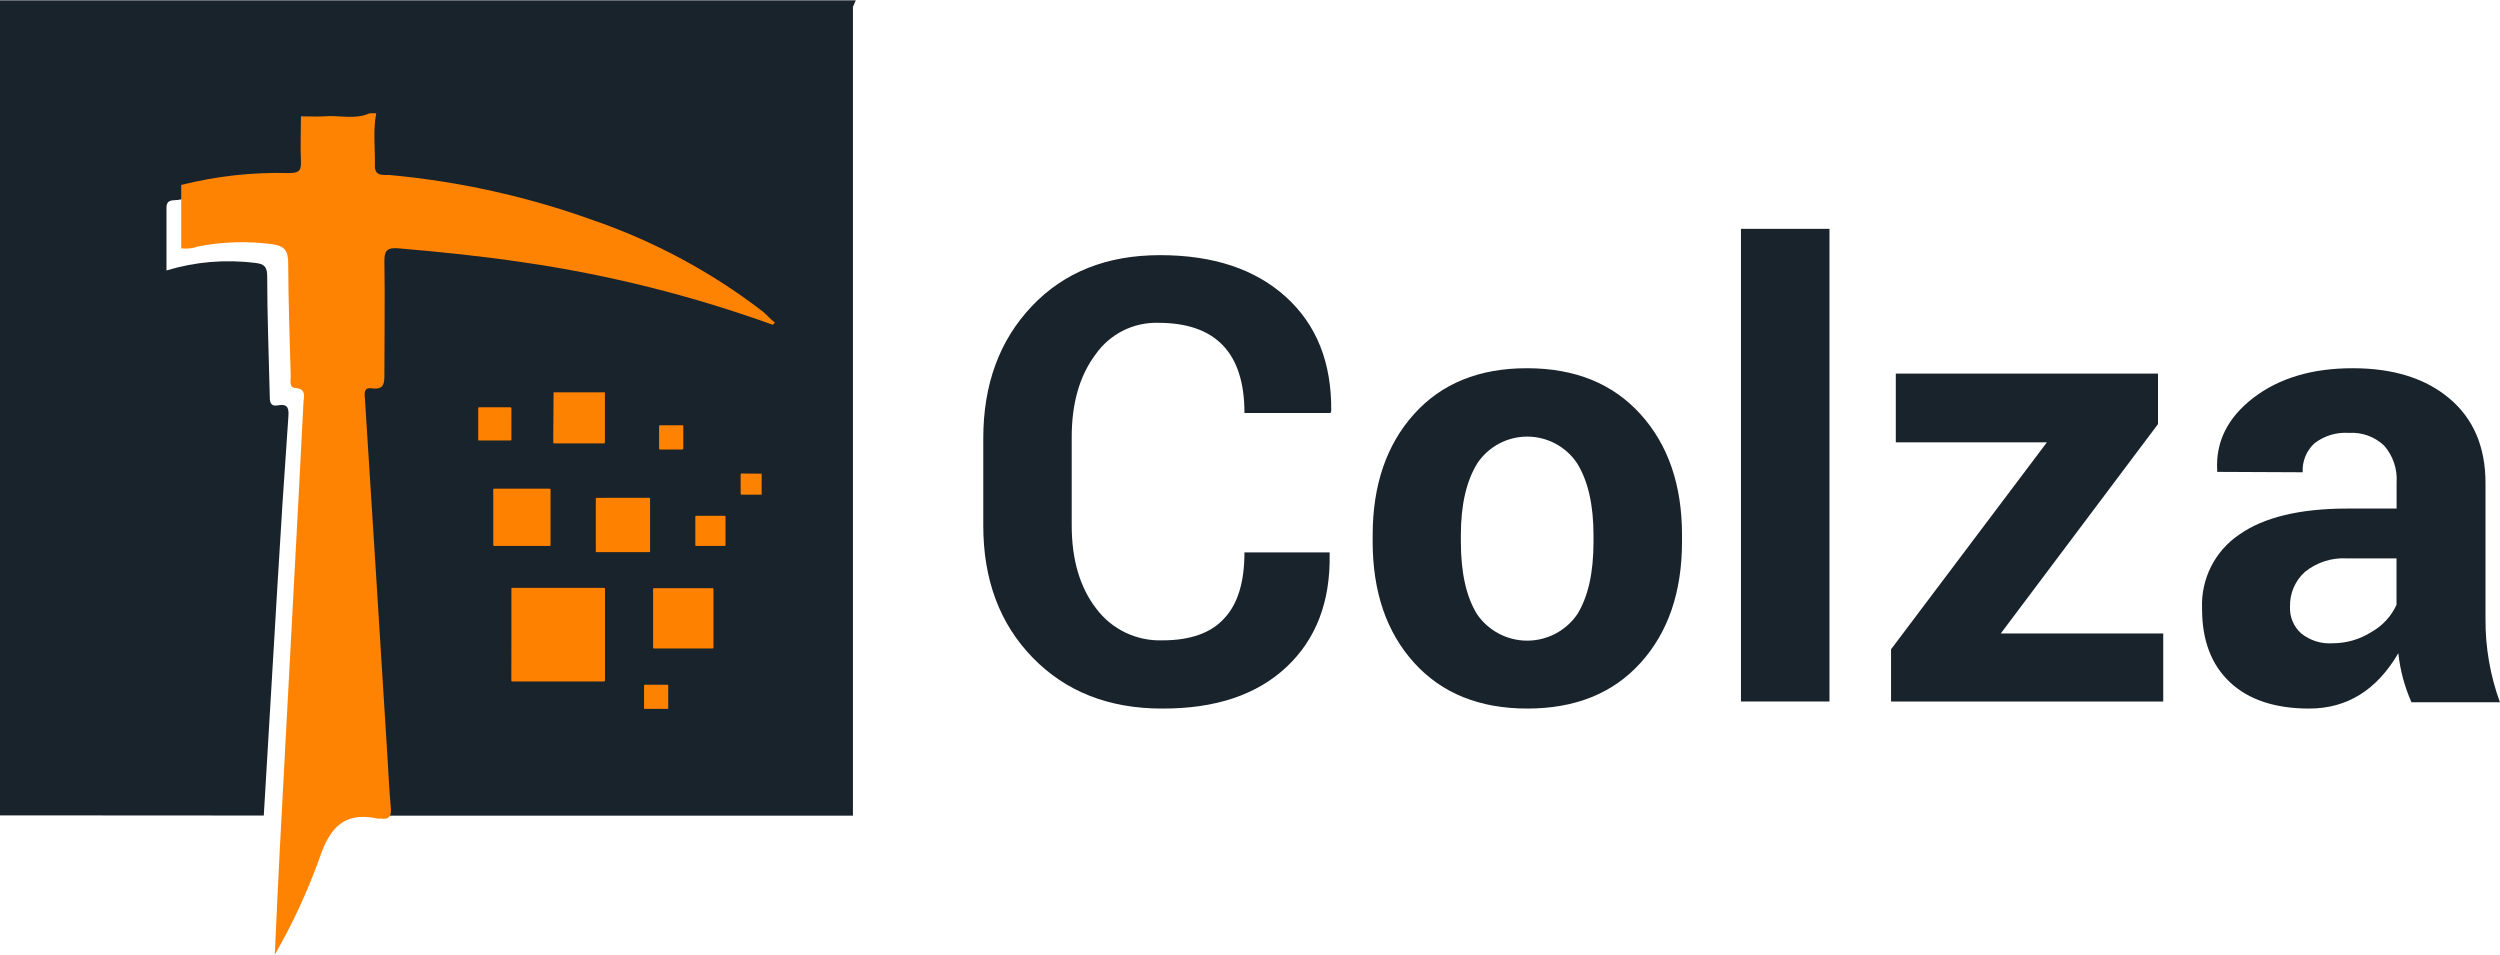
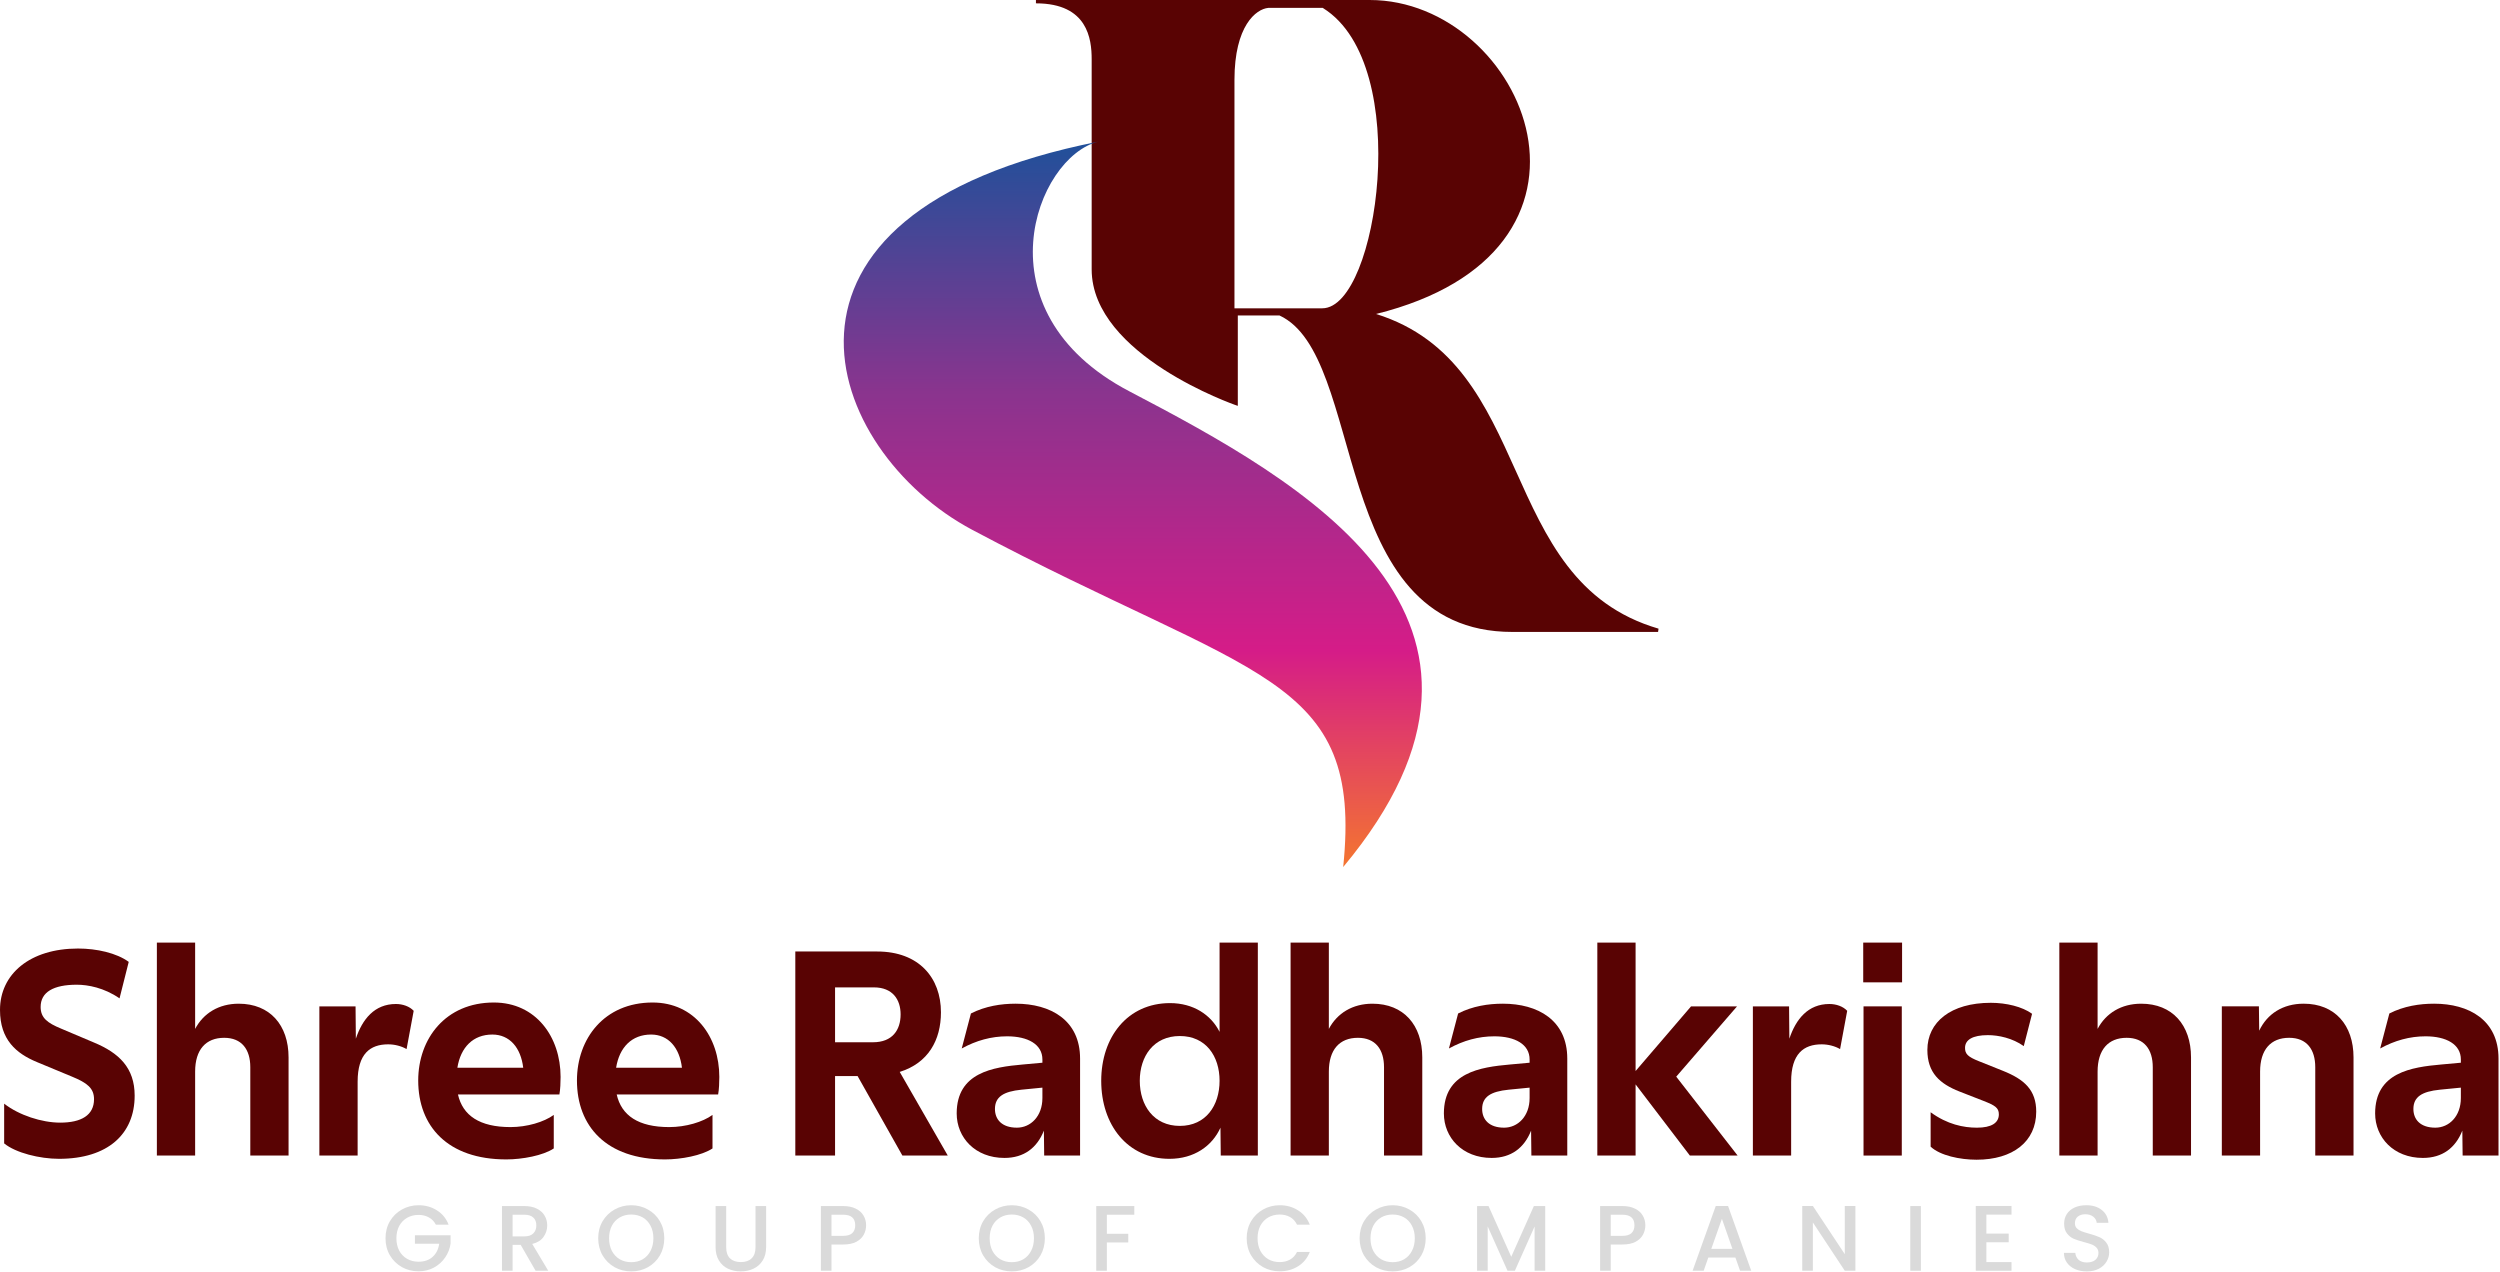
- <svg xmlns="http://www.w3.org/2000/svg" width="315.5" height="120.43" viewBox="0 0 315.5 120.43">
-   <path d="M525,382.8V279.94c35.34,0,108,0,108,0l-.36.83s0,68.31,0,102.07l-65.78,0c2.12-4,1.7-8.41,1.7-12.74,0-14.7,0-29.4,0-44.11a14,14,0,0,1,.59-4.07c.9-3,2.41-5.93,2.42-8.9,0-5.34-.88-10.69-1.42-16.36-2.91,2.28-5.56,4.31-8.14,6.43a3.9,3.9,0,0,1-2.83,1,65.79,65.79,0,0,0-11.8,1.05c-.54.08-1.39-.12-1.37,1,0,2.6,0,5.19,0,7.89a27,27,0,0,1,11.19-.95c1.13.12,1.51.46,1.52,1.67,0,5,.21,10,.32,15,0,.78,0,1.51,1.09,1.3,1.29-.23,1.33.5,1.26,1.49Q560.63,343.22,560,354q-.87,14.41-1.71,28.82Z" transform="translate(-525 -279.9)" fill="#19232b" />
-   <path d="M572.48,294.19c-.43,2.21-.12,4.45-.17,6.67,0,1.37,1.14,1.07,1.88,1.13a103.48,103.48,0,0,1,25.55,5.66,75.47,75.47,0,0,1,21.47,11.52c.56.44,1,1,1.58,1.45l-.26.27A160.74,160.74,0,0,0,591,313c-5.21-.78-10.45-1.31-15.7-1.76-1.35-.12-1.82.21-1.79,1.65.08,4.74,0,9.49,0,14.23,0,1.08,0,2-1.54,1.79-1-.15-1,.49-.92,1.25q1.44,22.58,2.84,45.16c.14,2.17.23,4.34.43,6.51.09,1-.14,1.53-1.24,1.38-.13,0-.27,0-.4,0-4.1-.9-6,1-7.3,4.83a75.39,75.39,0,0,1-5.7,12.34c.21-4.56.41-9.11.65-13.67q.89-16.87,1.8-33.74.6-11.06,1.16-22.11c0-.8.51-1.88-1.05-2-.8-.07-.53-.95-.55-1.49-.13-4.74-.3-9.48-.32-14.22,0-1.51-.35-2.2-2-2.43A28.91,28.91,0,0,0,550,311a4.54,4.54,0,0,1-2.13.24q0-4,0-8a50,50,0,0,1,13.56-1.5c1.2,0,1.61-.22,1.55-1.47-.09-1.89,0-3.79,0-5.69,1,0,2,.06,2.93,0,1.91-.17,3.87.46,5.72-.38Z" transform="translate(-525 -279.9)" fill="#fe8303" />
-   <path d="M606.28,369.36V366.5c0-.16,0-.19.19-.19h2.69c.13,0,.17,0,.17.17,0,.91,0,1.82,0,2.73a.76.76,0,0,1,0,.15Z" transform="translate(-525 -279.9)" fill="#fe8201" />
-   <path d="M589.54,360c0-1.91,0-3.82,0-5.73,0-.14,0-.18.18-.18h11.44c.15,0,.19,0,.19.19v11.42c0,.16,0,.2-.2.2H589.72c-.15,0-.19,0-.19-.19C589.54,363.85,589.54,361.94,589.54,360Z" transform="translate(-525 -279.9)" fill="#fe8200" />
-   <path d="M611.22,361.74H607.6c-.14,0-.18,0-.18-.17V354.3c0-.13,0-.17.17-.17h7.28c.13,0,.17,0,.17.17v7.26c0,.15,0,.19-.18.18Z" transform="translate(-525 -279.9)" fill="#fe8200" />
-   <path d="M590.88,341.57h3.43c.13,0,.17,0,.17.17v6.9c0,.14,0,.16-.17.16h-6.88c-.13,0-.18,0-.18-.16q0-3.45,0-6.9c0-.15,0-.17.18-.17Z" transform="translate(-525 -279.9)" fill="#fe8100" />
-   <path d="M603.63,342.72h3.24c.13,0,.17,0,.17.17v6.52c0,.12,0,.17-.16.17h-6.53c-.12,0-.16,0-.16-.15,0-2.18,0-4.37,0-6.55,0-.13,0-.15.16-.15Z" transform="translate(-525 -279.9)" fill="#fe8100" />
-   <path d="M594.86,329.41h6.48v6.27c0,.15,0,.18-.18.18H595c-.14,0-.18,0-.18-.18Z" transform="translate(-525 -279.9)" fill="#fe8201" />
-   <path d="M587.43,331.3h1.94c.12,0,.17,0,.17.17v3.86c0,.13,0,.16-.16.16h-3.86c-.15,0-.17,0-.17-.17v-3.85c0-.14,0-.17.17-.17Z" transform="translate(-525 -279.9)" fill="#fe8200" />
-   <path d="M616.56,346.91v1.74c0,.12,0,.15-.15.15h-3.5c-.12,0-.16,0-.16-.15q0-1.75,0-3.51c0-.12,0-.15.15-.15h3.51c.13,0,.15.05.15.16Z" transform="translate(-525 -279.9)" fill="#fe8100" />
-   <path d="M609.7,336.63h-1.36c-.11,0-.16,0-.16-.15v-2.76c0-.11,0-.15.14-.15h2.78c.11,0,.13,0,.13.14,0,.93,0,1.85,0,2.78,0,.12-.06.14-.16.14Z" transform="translate(-525 -279.9)" fill="#fe8303" />
-   <path d="M621.12,339.68v2.45c0,.07,0,.14,0,.2h-2.47c-.14,0-.18,0-.18-.18v-2.34c0-.08,0-.15.11-.15Z" transform="translate(-525 -279.9)" fill="#fe8201" />
-   <path d="M682.05,349.61H692.8l0,.21q.17,9-5.46,14.27t-15.7,5.23q-10.06,0-16.31-6.42t-6.24-16.69v-11q0-10.19,6.11-16.65t16.19-6.46q10.07,0,15.89,5.27T693,331.77l-.09.25H682.05q0-11.38-10.88-11.38a9.33,9.33,0,0,0-7.92,4q-3,4-3,10.43v11.13q0,6.5,3.1,10.51a10,10,0,0,0,8.37,4q5.26,0,7.77-2.76C681.21,356.13,682.05,353.35,682.05,349.61Z" transform="translate(-525 -279.9)" fill="#19232b" />
-   <path d="M698.23,348.25v-.81q0-9.46,5.21-15.27t14.27-5.8q9.07,0,14.32,5.8t5.24,15.27v.81q0,9.51-5.22,15.29t-14.3,5.78q-9.06,0-14.29-5.78T698.23,348.25Zm11.13-.81v.81c0,3.93.69,7,2.06,9.19a7.67,7.67,0,0,0,12.62,0c1.38-2.21,2.06-5.26,2.06-9.17v-.81q0-5.78-2.08-9.11a7.57,7.57,0,0,0-12.57,0Q709.36,341.71,709.36,347.44Z" transform="translate(-525 -279.9)" fill="#19232b" />
-   <path d="M755.88,308.78v59.65H744.71V308.78Z" transform="translate(-525 -279.9)" fill="#19232b" />
-   <path d="M798,359.84v8.59H763.65v-6.59l19.67-26.12H764.25v-8.67h33.09v6.37L777.5,359.84Z" transform="translate(-525 -279.9)" fill="#19232b" />
-   <path d="M816.42,369.32q-6.46,0-10-3.32t-3.52-9.32a10.69,10.69,0,0,1,4.67-9.3q4.67-3.3,13.68-3.3h6.2v-3.27a6.42,6.42,0,0,0-1.57-4.67,5.9,5.9,0,0,0-4.44-1.61,6.41,6.41,0,0,0-4.35,1.31,4.61,4.61,0,0,0-1.49,3.66l-10.79-.05v-.21q-.3-5.39,4.56-9.13c3.25-2.49,7.42-3.74,12.54-3.74s9.18,1.27,12.21,3.82,4.55,6.11,4.55,10.67V358a30.2,30.2,0,0,0,1.82,10.53H829.33a20.52,20.52,0,0,1-1.66-6.2Q823.59,369.32,816.42,369.32ZM814,356.49h0a4.24,4.24,0,0,0,1.39,3.33,5.7,5.7,0,0,0,4,1.26,9.1,9.1,0,0,0,4.9-1.43,7.54,7.54,0,0,0,3.15-3.42v-5.86h-6.2a7.74,7.74,0,0,0-5.38,1.72A5.7,5.7,0,0,0,814,356.49Z" transform="translate(-525 -279.9)" fill="#19232b" />
+ <svg xmlns="http://www.w3.org/2000/svg" width="1142" height="581" viewBox="0 0 1142 581" fill="none">
+   <path d="M625.635 0C661.118 0 691.39 28.986 697.679 61.464C700.83 77.736 697.969 94.915 686.721 109.779C675.829 124.173 657.127 136.325 628.584 143.427C665.248 154.862 678.88 185.033 692.34 214.948C706.167 245.68 719.815 276.141 757.621 287.174L757.408 288.67H690.866C669.662 288.67 654.889 280.703 644.06 268.452C633.262 256.237 626.411 239.793 620.935 222.871C618.195 214.404 615.79 205.791 613.412 197.511C611.031 189.224 608.675 181.269 606.025 174.084C600.734 159.738 594.343 148.688 584.489 144.116H565.431V185.398L564.417 185.047H564.413C564.411 185.046 564.408 185.044 564.404 185.042C564.396 185.039 564.383 185.035 564.367 185.029C564.335 185.018 564.286 185.002 564.224 184.979C564.098 184.935 563.913 184.868 563.672 184.78C563.19 184.603 562.485 184.338 561.588 183.989C559.795 183.291 557.235 182.252 554.165 180.884C548.026 178.149 539.835 174.095 531.639 168.824C523.448 163.555 515.222 157.05 509.037 149.405C502.849 141.756 498.674 132.925 498.674 123.029V26.988C498.674 22.424 498.211 16.061 494.831 10.849C491.493 5.702 485.207 1.529 473.215 1.528V0H625.635ZM579.383 3.602L579.35 3.606C573.817 4.099 563.903 11.717 563.902 36.489V140.835H604.002C607.341 140.835 610.447 138.937 613.218 135.794C615.995 132.643 618.518 128.154 620.705 122.749C625.08 111.932 628.175 97.281 629.224 81.857C630.273 66.432 629.279 50.178 625.436 36.154C621.595 22.143 614.879 10.255 604.406 3.719L604.221 3.602H579.383Z" fill="#590303" />
+   <path d="M515.885 178.75C446.065 142.193 473.272 71.563 501.79 64.68C336.257 97.459 376.576 206.103 444.099 242.013C572.919 310.521 622.743 307.898 613.565 396.073C708.297 282.331 594.553 219.94 515.885 178.75Z" fill="url(#paint0_linear_5329_410)" />
+   <path d="M1102.44 506.586C1102.44 511.328 1105.55 515.121 1112.46 515.121C1118.7 515.121 1124.12 509.973 1124.12 501.572V496.83L1114.5 497.779C1106.37 498.592 1102.44 501.03 1102.44 506.586ZM1141.32 483.552V527.858H1124.93L1124.79 516.476C1121.68 524.335 1115.72 528.942 1106.77 528.942C1093.36 528.942 1084.96 519.593 1084.96 508.618C1084.96 489.92 1101.49 487.481 1115.17 486.262L1124.12 485.449V483.959C1124.12 477.049 1117.48 473.39 1107.99 473.39C1100.81 473.39 1093.9 475.287 1087.26 478.945L1091.46 462.958C1098.1 459.57 1105.28 458.486 1111.92 458.486C1127.77 458.486 1141.32 465.938 1141.32 483.552Z" fill="#590303" />
+   <path d="M1057.61 487.481C1057.61 479.487 1053.82 474.068 1045.69 474.068C1037.29 474.068 1032.41 479.487 1032.41 489.514V527.858H1014.93V459.706H1031.87L1032 470.816C1035.66 463.093 1042.84 458.486 1052.33 458.486C1066.55 458.486 1075.09 468.242 1075.09 483.01V527.858H1057.61V487.481Z" fill="#590303" />
+   <path d="M940.703 527.86V430.578H958.181V470.006C961.975 462.825 969.021 458.489 978.099 458.489C992.325 458.489 1000.86 468.245 1000.86 483.013V527.86H983.383V487.484C983.383 479.355 979.453 474.071 971.459 474.071C963.059 474.071 958.181 479.49 958.181 489.517V527.86H940.703Z" fill="#590303" />
+   <path d="M928.25 463.095L924.456 477.864C919.308 474.205 912.94 472.851 908.062 472.851C901.016 472.851 897.629 475.018 897.629 478.677C897.629 481.386 898.849 482.741 903.997 484.774L914.837 489.109C924.727 493.039 930.147 497.916 930.147 507.807C930.147 521.492 919.443 529.757 902.913 529.757C895.326 529.757 886.248 527.86 881.912 523.795V508.078C889.5 513.633 896.952 515.124 903.049 515.124C909.688 515.124 913.075 512.956 913.075 509.027C913.075 506.046 911.314 504.962 906.165 502.929L895.055 498.594C886.112 495.071 880.422 490.058 880.422 479.625C880.422 466.889 891.126 458.082 909.417 458.082C916.462 458.082 923.779 459.843 928.25 463.095Z" fill="#590303" />
+   <path d="M851.257 527.86V459.709H868.735V527.86H851.257ZM851.121 448.734V430.578H868.87V448.734H851.121Z" fill="#590303" />
+   <path d="M840.549 479.22C838.246 477.865 835.129 477.052 832.149 477.052C823.884 477.052 818.193 481.387 818.193 494.124V527.861H800.715V459.709H817.245L817.38 474.477C820.361 465.535 825.916 458.625 835.671 458.625C838.788 458.625 841.904 459.709 843.801 461.741L840.549 479.22Z" fill="#590303" />
+   <path d="M729.66 527.86V430.578H747.138V489.246L772.475 459.709H793.476L765.701 491.82L793.747 527.86H771.933L747.138 495.343V527.86H729.66Z" fill="#590303" />
+   <path d="M677.045 506.586C677.045 511.328 680.161 515.121 687.071 515.121C693.304 515.121 698.723 509.973 698.723 501.572V496.83L689.103 497.779C680.974 498.592 677.045 501.03 677.045 506.586ZM715.931 483.552V527.858H699.536L699.401 516.476C696.284 524.335 690.323 528.942 681.38 528.942C667.967 528.942 659.566 519.593 659.566 508.618C659.566 489.92 676.096 487.481 689.781 486.262L698.723 485.449V483.959C698.723 477.049 692.084 473.39 682.6 473.39C675.419 473.39 668.509 475.287 661.87 478.945L666.07 462.958C672.709 459.57 679.89 458.486 686.529 458.486C702.381 458.486 715.931 465.938 715.931 483.552Z" fill="#590303" />
+   <path d="M589.539 527.86V430.578H607.017V470.006C610.811 462.825 617.857 458.489 626.935 458.489C641.161 458.489 649.697 468.245 649.697 483.013V527.86H632.219V487.484C632.219 479.355 628.289 474.071 620.295 474.071C611.895 474.071 607.017 479.49 607.017 489.517V527.86H589.539Z" fill="#590303" />
+   <path d="M538.944 473.258C527.021 473.258 520.653 482.471 520.653 493.717C520.653 504.963 527.021 514.311 538.944 514.311C550.867 514.311 557.1 504.963 557.1 493.717C557.1 482.471 550.867 473.258 538.944 473.258ZM557.506 515.124C553.713 523.525 545.448 529.351 534.202 529.351C515.098 529.351 503.039 513.905 503.039 493.717C503.039 473.664 515.098 458.218 534.473 458.218C545.041 458.218 553.171 463.502 557.1 471.361V430.578H574.578V527.86H557.642L557.506 515.124Z" fill="#590303" />
+   <path d="M454.492 506.586C454.492 511.328 457.608 515.121 464.518 515.121C470.751 515.121 476.171 509.973 476.171 501.572V496.83L466.551 497.779C458.421 498.592 454.492 501.03 454.492 506.586ZM493.378 483.552V527.858H476.983L476.848 516.476C473.732 524.335 467.77 528.942 458.828 528.942C445.414 528.942 437.014 519.593 437.014 508.618C437.014 489.92 453.544 487.481 467.228 486.262L476.171 485.449V483.959C476.171 477.049 469.531 473.39 460.047 473.39C452.866 473.39 445.956 475.287 439.317 478.945L443.517 462.958C450.156 459.57 457.337 458.486 463.976 458.486C479.829 458.486 493.378 465.938 493.378 483.552Z" fill="#590303" />
+   <path d="M363.299 527.86V434.643H400.694C419.798 434.643 429.825 446.701 429.825 462.418C429.825 475.154 423.999 485.587 410.992 489.652L432.941 527.86H412.211L391.752 491.549H381.455V527.86H363.299ZM381.455 451.037V476.103H398.797C407.604 476.103 411.398 470.548 411.398 463.367C411.398 456.592 407.74 451.037 399.204 451.037H381.455Z" fill="#590303" />
+   <path d="M325.47 524.609C320.592 527.86 311.108 529.622 303.792 529.622C276.964 529.622 263.551 514.447 263.551 493.581C263.551 474.477 276.016 457.947 298.101 457.947C317.341 457.947 328.586 473.664 328.586 491.955C328.586 494.394 328.451 497.782 328.044 499.949H281.707C283.874 509.569 291.597 514.853 305.688 514.853C313.276 514.853 320.999 512.55 325.47 509.298V524.609ZM311.515 487.755C310.431 478.542 305.282 472.58 297.423 472.58C288.617 472.58 282.926 478.406 281.436 487.755H311.515Z" fill="#590303" />
+   <path d="M252.96 524.609C248.083 527.86 238.598 529.622 231.282 529.622C204.455 529.622 191.041 514.447 191.041 493.581C191.041 474.477 203.506 457.947 225.591 457.947C244.831 457.947 256.077 473.664 256.077 491.955C256.077 494.394 255.941 497.782 255.535 499.949H209.197C211.365 509.569 219.088 514.853 233.179 514.853C240.766 514.853 248.489 512.55 252.96 509.298V524.609ZM239.005 487.755C237.921 478.542 232.772 472.58 224.914 472.58C216.107 472.58 210.416 478.406 208.926 487.755H239.005Z" fill="#590303" />
+   <path d="M185.721 479.22C183.418 477.865 180.301 477.052 177.321 477.052C169.056 477.052 163.365 481.387 163.365 494.124V527.861H145.887V459.709H162.417L162.552 474.477C165.533 465.535 171.088 458.625 180.843 458.625C183.96 458.625 187.076 459.709 188.973 461.741L185.721 479.22Z" fill="#590303" />
+   <path d="M71.658 527.86V430.578H89.136V470.006C92.93 462.825 99.976 458.489 109.054 458.489C123.28 458.489 131.816 468.245 131.816 483.013V527.86H114.338V487.484C114.338 479.355 110.409 474.071 102.415 474.071C94.014 474.071 89.136 479.49 89.136 489.517V527.86H71.658Z" fill="#590303" />
+   <path d="M58.803 439.384L54.603 456.05C47.557 451.172 40.105 449.817 35.092 449.817C24.388 449.817 18.562 453.204 18.562 459.979C18.562 464.992 21.678 467.295 27.911 469.87L42.951 476.238C54.332 480.98 61.513 487.754 61.513 500.491C61.513 517.969 49.319 529.35 26.963 529.35C18.156 529.35 7.181 526.64 1.897 522.305V504.149C8.671 509.433 19.104 512.82 27.505 512.82C37.124 512.82 42.951 509.433 42.951 502.116C42.951 497.103 39.834 494.664 32.924 491.819L16.936 485.18C7.452 481.251 0 475.018 0 461.334C0 444.939 13.685 433.287 35.634 433.287C44.17 433.287 53.248 435.319 58.803 439.384Z" fill="#590303" />
+   <path d="M953.267 580.776C951.283 580.776 949.497 580.436 947.91 579.756C946.323 579.047 945.076 578.055 944.169 576.78C943.262 575.505 942.809 574.017 942.809 572.316H947.995C948.109 573.591 948.605 574.64 949.483 575.462C950.39 576.284 951.652 576.695 953.267 576.695C954.939 576.695 956.243 576.298 957.178 575.505C958.114 574.683 958.581 573.634 958.581 572.359C958.581 571.367 958.284 570.559 957.688 569.935C957.122 569.312 956.399 568.83 955.52 568.49C954.67 568.15 953.48 567.781 951.949 567.384C950.022 566.874 948.449 566.364 947.23 565.854C946.04 565.315 945.019 564.493 944.169 563.388C943.319 562.283 942.894 560.809 942.894 558.967C942.894 557.266 943.319 555.778 944.169 554.503C945.019 553.227 946.21 552.249 947.74 551.569C949.271 550.889 951.042 550.549 953.054 550.549C955.917 550.549 958.255 551.272 960.069 552.717C961.912 554.134 962.932 556.09 963.13 558.584H957.774C957.688 557.507 957.178 556.586 956.243 555.821C955.308 555.055 954.075 554.673 952.544 554.673C951.155 554.673 950.022 555.027 949.143 555.736C948.265 556.444 947.825 557.464 947.825 558.797C947.825 559.704 948.094 560.455 948.633 561.05C949.2 561.617 949.908 562.07 950.759 562.41C951.609 562.75 952.771 563.119 954.245 563.516C956.2 564.054 957.788 564.593 959.006 565.131C960.253 565.67 961.302 566.506 962.152 567.639C963.031 568.745 963.47 570.233 963.47 572.103C963.47 573.606 963.059 575.023 962.238 576.355C961.444 577.687 960.268 578.764 958.709 579.586C957.178 580.379 955.364 580.776 953.267 580.776Z" fill="#DADADA" />
+   <path d="M907.376 554.841V563.513H917.579V567.467H907.376V576.523H918.855V580.476H902.529V550.887H918.855V554.841H907.376Z" fill="#DADADA" />
+   <path d="M877.462 550.93V580.477H872.615V550.93H877.462Z" fill="#DADADA" />
+   <path d="M847.545 580.476H842.698L828.116 558.412V580.476H823.27V550.887H828.116L842.698 572.909V550.887H847.545V580.476Z" fill="#DADADA" />
+   <path d="M792.732 574.439H780.361L778.235 580.476H773.176L783.762 550.887H789.374L799.96 580.476H794.858L792.732 574.439ZM791.372 570.486L786.568 556.754L781.721 570.486H791.372Z" fill="#DADADA" />
+   <path d="M751.591 559.73C751.591 561.232 751.237 562.649 750.529 563.981C749.82 565.314 748.686 566.405 747.127 567.255C745.569 568.077 743.57 568.488 741.133 568.488H735.776V580.477H730.93V550.93H741.133C743.4 550.93 745.314 551.326 746.872 552.12C748.46 552.885 749.636 553.934 750.401 555.266C751.195 556.598 751.591 558.086 751.591 559.73ZM741.133 564.534C742.975 564.534 744.35 564.123 745.257 563.301C746.164 562.451 746.617 561.261 746.617 559.73C746.617 556.499 744.789 554.883 741.133 554.883H735.776V564.534H741.133Z" fill="#DADADA" />
+   <path d="M705.855 550.93V580.477H701.008V560.24L691.995 580.477H688.636L679.581 560.24V580.477H674.734V550.93H679.964L690.337 574.1L700.668 550.93H705.855Z" fill="#DADADA" />
+   <path d="M636.165 580.776C633.416 580.776 630.879 580.139 628.555 578.863C626.259 577.559 624.431 575.76 623.07 573.464C621.738 571.14 621.072 568.532 621.072 565.641C621.072 562.75 621.738 560.157 623.07 557.861C624.431 555.565 626.259 553.78 628.555 552.504C630.879 551.201 633.416 550.549 636.165 550.549C638.942 550.549 641.479 551.201 643.775 552.504C646.099 553.78 647.927 555.565 649.259 557.861C650.591 560.157 651.257 562.75 651.257 565.641C651.257 568.532 650.591 571.14 649.259 573.464C647.927 575.76 646.099 577.559 643.775 578.863C641.479 580.139 638.942 580.776 636.165 580.776ZM636.165 576.567C638.12 576.567 639.863 576.128 641.394 575.249C642.924 574.343 644.115 573.067 644.965 571.423C645.844 569.751 646.283 567.824 646.283 565.641C646.283 563.459 645.844 561.546 644.965 559.902C644.115 558.258 642.924 556.997 641.394 556.118C639.863 555.24 638.12 554.8 636.165 554.8C634.209 554.8 632.466 555.24 630.936 556.118C629.405 556.997 628.2 558.258 627.322 559.902C626.472 561.546 626.046 563.459 626.046 565.641C626.046 567.824 626.472 569.751 627.322 571.423C628.2 573.067 629.405 574.343 630.936 575.249C632.466 576.128 634.209 576.567 636.165 576.567Z" fill="#DADADA" />
+   <path d="M569.484 565.641C569.484 562.75 570.15 560.157 571.483 557.861C572.843 555.565 574.671 553.78 576.967 552.504C579.291 551.201 581.828 550.549 584.577 550.549C587.723 550.549 590.515 551.328 592.952 552.887C595.418 554.418 597.204 556.6 598.309 559.434H592.484C591.719 557.875 590.656 556.713 589.296 555.948C587.935 555.183 586.362 554.8 584.577 554.8C582.621 554.8 580.878 555.24 579.348 556.118C577.817 556.997 576.613 558.258 575.734 559.902C574.884 561.546 574.459 563.459 574.459 565.641C574.459 567.824 574.884 569.737 575.734 571.381C576.613 573.025 577.817 574.3 579.348 575.207C580.878 576.086 582.621 576.525 584.577 576.525C586.362 576.525 587.935 576.142 589.296 575.377C590.656 574.612 591.719 573.45 592.484 571.891H598.309C597.204 574.725 595.418 576.908 592.952 578.438C590.515 579.969 587.723 580.734 584.577 580.734C581.799 580.734 579.263 580.096 576.967 578.821C574.671 577.517 572.843 575.717 571.483 573.421C570.15 571.126 569.484 568.532 569.484 565.641Z" fill="#DADADA" />
+   <path d="M518.152 550.93V554.883H505.61V563.599H515.388V567.553H505.61V580.477H500.764V550.93H518.152Z" fill="#DADADA" />
+   <path d="M462.198 580.776C459.449 580.776 456.912 580.139 454.588 578.863C452.292 577.559 450.464 575.76 449.104 573.464C447.772 571.14 447.105 568.532 447.105 565.641C447.105 562.75 447.772 560.157 449.104 557.861C450.464 555.565 452.292 553.78 454.588 552.504C456.912 551.201 459.449 550.549 462.198 550.549C464.976 550.549 467.512 551.201 469.808 552.504C472.132 553.78 473.96 555.565 475.292 557.861C476.624 560.157 477.29 562.75 477.29 565.641C477.29 568.532 476.624 571.14 475.292 573.464C473.96 575.76 472.132 577.559 469.808 578.863C467.512 580.139 464.976 580.776 462.198 580.776ZM462.198 576.567C464.154 576.567 465.897 576.128 467.427 575.249C468.958 574.343 470.148 573.067 470.998 571.423C471.877 569.751 472.316 567.824 472.316 565.641C472.316 563.459 471.877 561.546 470.998 559.902C470.148 558.258 468.958 556.997 467.427 556.118C465.897 555.24 464.154 554.8 462.198 554.8C460.242 554.8 458.499 555.24 456.969 556.118C455.438 556.997 454.234 558.258 453.355 559.902C452.505 561.546 452.08 563.459 452.08 565.641C452.08 567.824 452.505 569.751 453.355 571.423C454.234 573.067 455.438 574.343 456.969 575.249C458.499 576.128 460.242 576.567 462.198 576.567Z" fill="#DADADA" />
+   <path d="M395.64 559.73C395.64 561.232 395.286 562.649 394.577 563.981C393.869 565.314 392.735 566.405 391.176 567.255C389.618 568.077 387.619 568.488 385.182 568.488H379.825V580.477H374.979V550.93H385.182C387.449 550.93 389.362 551.326 390.921 552.12C392.508 552.885 393.685 553.934 394.45 555.266C395.244 556.598 395.64 558.086 395.64 559.73ZM385.182 564.534C387.024 564.534 388.399 564.123 389.306 563.301C390.213 562.451 390.666 561.261 390.666 559.73C390.666 556.499 388.838 554.883 385.182 554.883H379.825V564.534H385.182Z" fill="#DADADA" />
+   <path d="M331.725 550.93V569.763C331.725 572.002 332.307 573.689 333.469 574.823C334.659 575.956 336.303 576.523 338.4 576.523C340.526 576.523 342.17 575.956 343.332 574.823C344.522 573.689 345.117 572.002 345.117 569.763V550.93H349.964V569.678C349.964 572.087 349.44 574.128 348.391 575.8C347.342 577.473 345.939 578.72 344.182 579.542C342.425 580.364 340.483 580.775 338.358 580.775C336.232 580.775 334.291 580.364 332.533 579.542C330.804 578.72 329.43 577.473 328.409 575.8C327.389 574.128 326.879 572.087 326.879 569.678V550.93H331.725Z" fill="#DADADA" />
+   <path d="M288.352 580.776C285.603 580.776 283.066 580.139 280.742 578.863C278.446 577.559 276.618 575.76 275.258 573.464C273.926 571.14 273.26 568.532 273.26 565.641C273.26 562.75 273.926 560.157 275.258 557.861C276.618 555.565 278.446 553.78 280.742 552.504C283.066 551.201 285.603 550.549 288.352 550.549C291.13 550.549 293.666 551.201 295.962 552.504C298.286 553.78 300.114 555.565 301.447 557.861C302.779 560.157 303.445 562.75 303.445 565.641C303.445 568.532 302.779 571.14 301.447 573.464C300.114 575.76 298.286 577.559 295.962 578.863C293.666 580.139 291.13 580.776 288.352 580.776ZM288.352 576.567C290.308 576.567 292.051 576.128 293.581 575.249C295.112 574.343 296.302 573.067 297.153 571.423C298.031 569.751 298.471 567.824 298.471 565.641C298.471 563.459 298.031 561.546 297.153 559.902C296.302 558.258 295.112 556.997 293.581 556.118C292.051 555.24 290.308 554.8 288.352 554.8C286.397 554.8 284.654 555.24 283.123 556.118C281.593 556.997 280.388 558.258 279.509 559.902C278.659 561.546 278.234 563.459 278.234 565.641C278.234 567.824 278.659 569.751 279.509 571.423C280.388 573.067 281.593 574.343 283.123 575.249C284.654 576.128 286.397 576.567 288.352 576.567Z" fill="#DADADA" />
+   <path d="M244.654 580.477L237.852 568.658H234.153V580.477H229.307V550.93H239.51C241.777 550.93 243.691 551.326 245.249 552.12C246.837 552.914 248.013 553.977 248.778 555.309C249.572 556.641 249.968 558.129 249.968 559.773C249.968 561.7 249.402 563.457 248.268 565.044C247.163 566.603 245.448 567.666 243.124 568.233L250.436 580.477H244.654ZM234.153 564.789H239.51C241.324 564.789 242.684 564.336 243.591 563.429C244.527 562.522 244.994 561.303 244.994 559.773C244.994 558.242 244.541 557.052 243.634 556.201C242.727 555.323 241.352 554.883 239.51 554.883H234.153V564.789Z" fill="#DADADA" />
+   <path d="M199.104 559.434C198.338 557.96 197.275 556.855 195.915 556.118C194.555 555.353 192.982 554.97 191.196 554.97C189.24 554.97 187.497 555.41 185.967 556.288C184.436 557.167 183.232 558.414 182.353 560.029C181.503 561.645 181.078 563.516 181.078 565.641C181.078 567.767 181.503 569.652 182.353 571.296C183.232 572.911 184.436 574.158 185.967 575.037C187.497 575.916 189.24 576.355 191.196 576.355C193.832 576.355 195.972 575.618 197.616 574.144C199.259 572.67 200.266 570.672 200.634 568.15H189.538V564.281H205.821V568.065C205.509 570.36 204.687 572.472 203.355 574.399C202.051 576.326 200.337 577.871 198.211 579.033C196.113 580.167 193.775 580.734 191.196 580.734C188.418 580.734 185.882 580.096 183.586 578.821C181.29 577.517 179.462 575.717 178.102 573.421C176.77 571.126 176.104 568.532 176.104 565.641C176.104 562.75 176.77 560.157 178.102 557.861C179.462 555.565 181.29 553.78 183.586 552.504C185.91 551.201 188.447 550.549 191.196 550.549C194.342 550.549 197.134 551.328 199.571 552.887C202.037 554.418 203.823 556.6 204.928 559.434H199.104Z" fill="#DADADA" />
+   <defs>
+     <linearGradient id="paint0_linear_5329_410" x1="517.462" y1="64.68" x2="517.462" y2="396.073" gradientUnits="userSpaceOnUse">
+       <stop stop-color="#20509A" />
+       <stop offset="0.346" stop-color="#8A348E" />
+       <stop offset="0.702" stop-color="#D51C88" />
+       <stop offset="1" stop-color="#F47530" />
+     </linearGradient>
+   </defs>
</svg>
